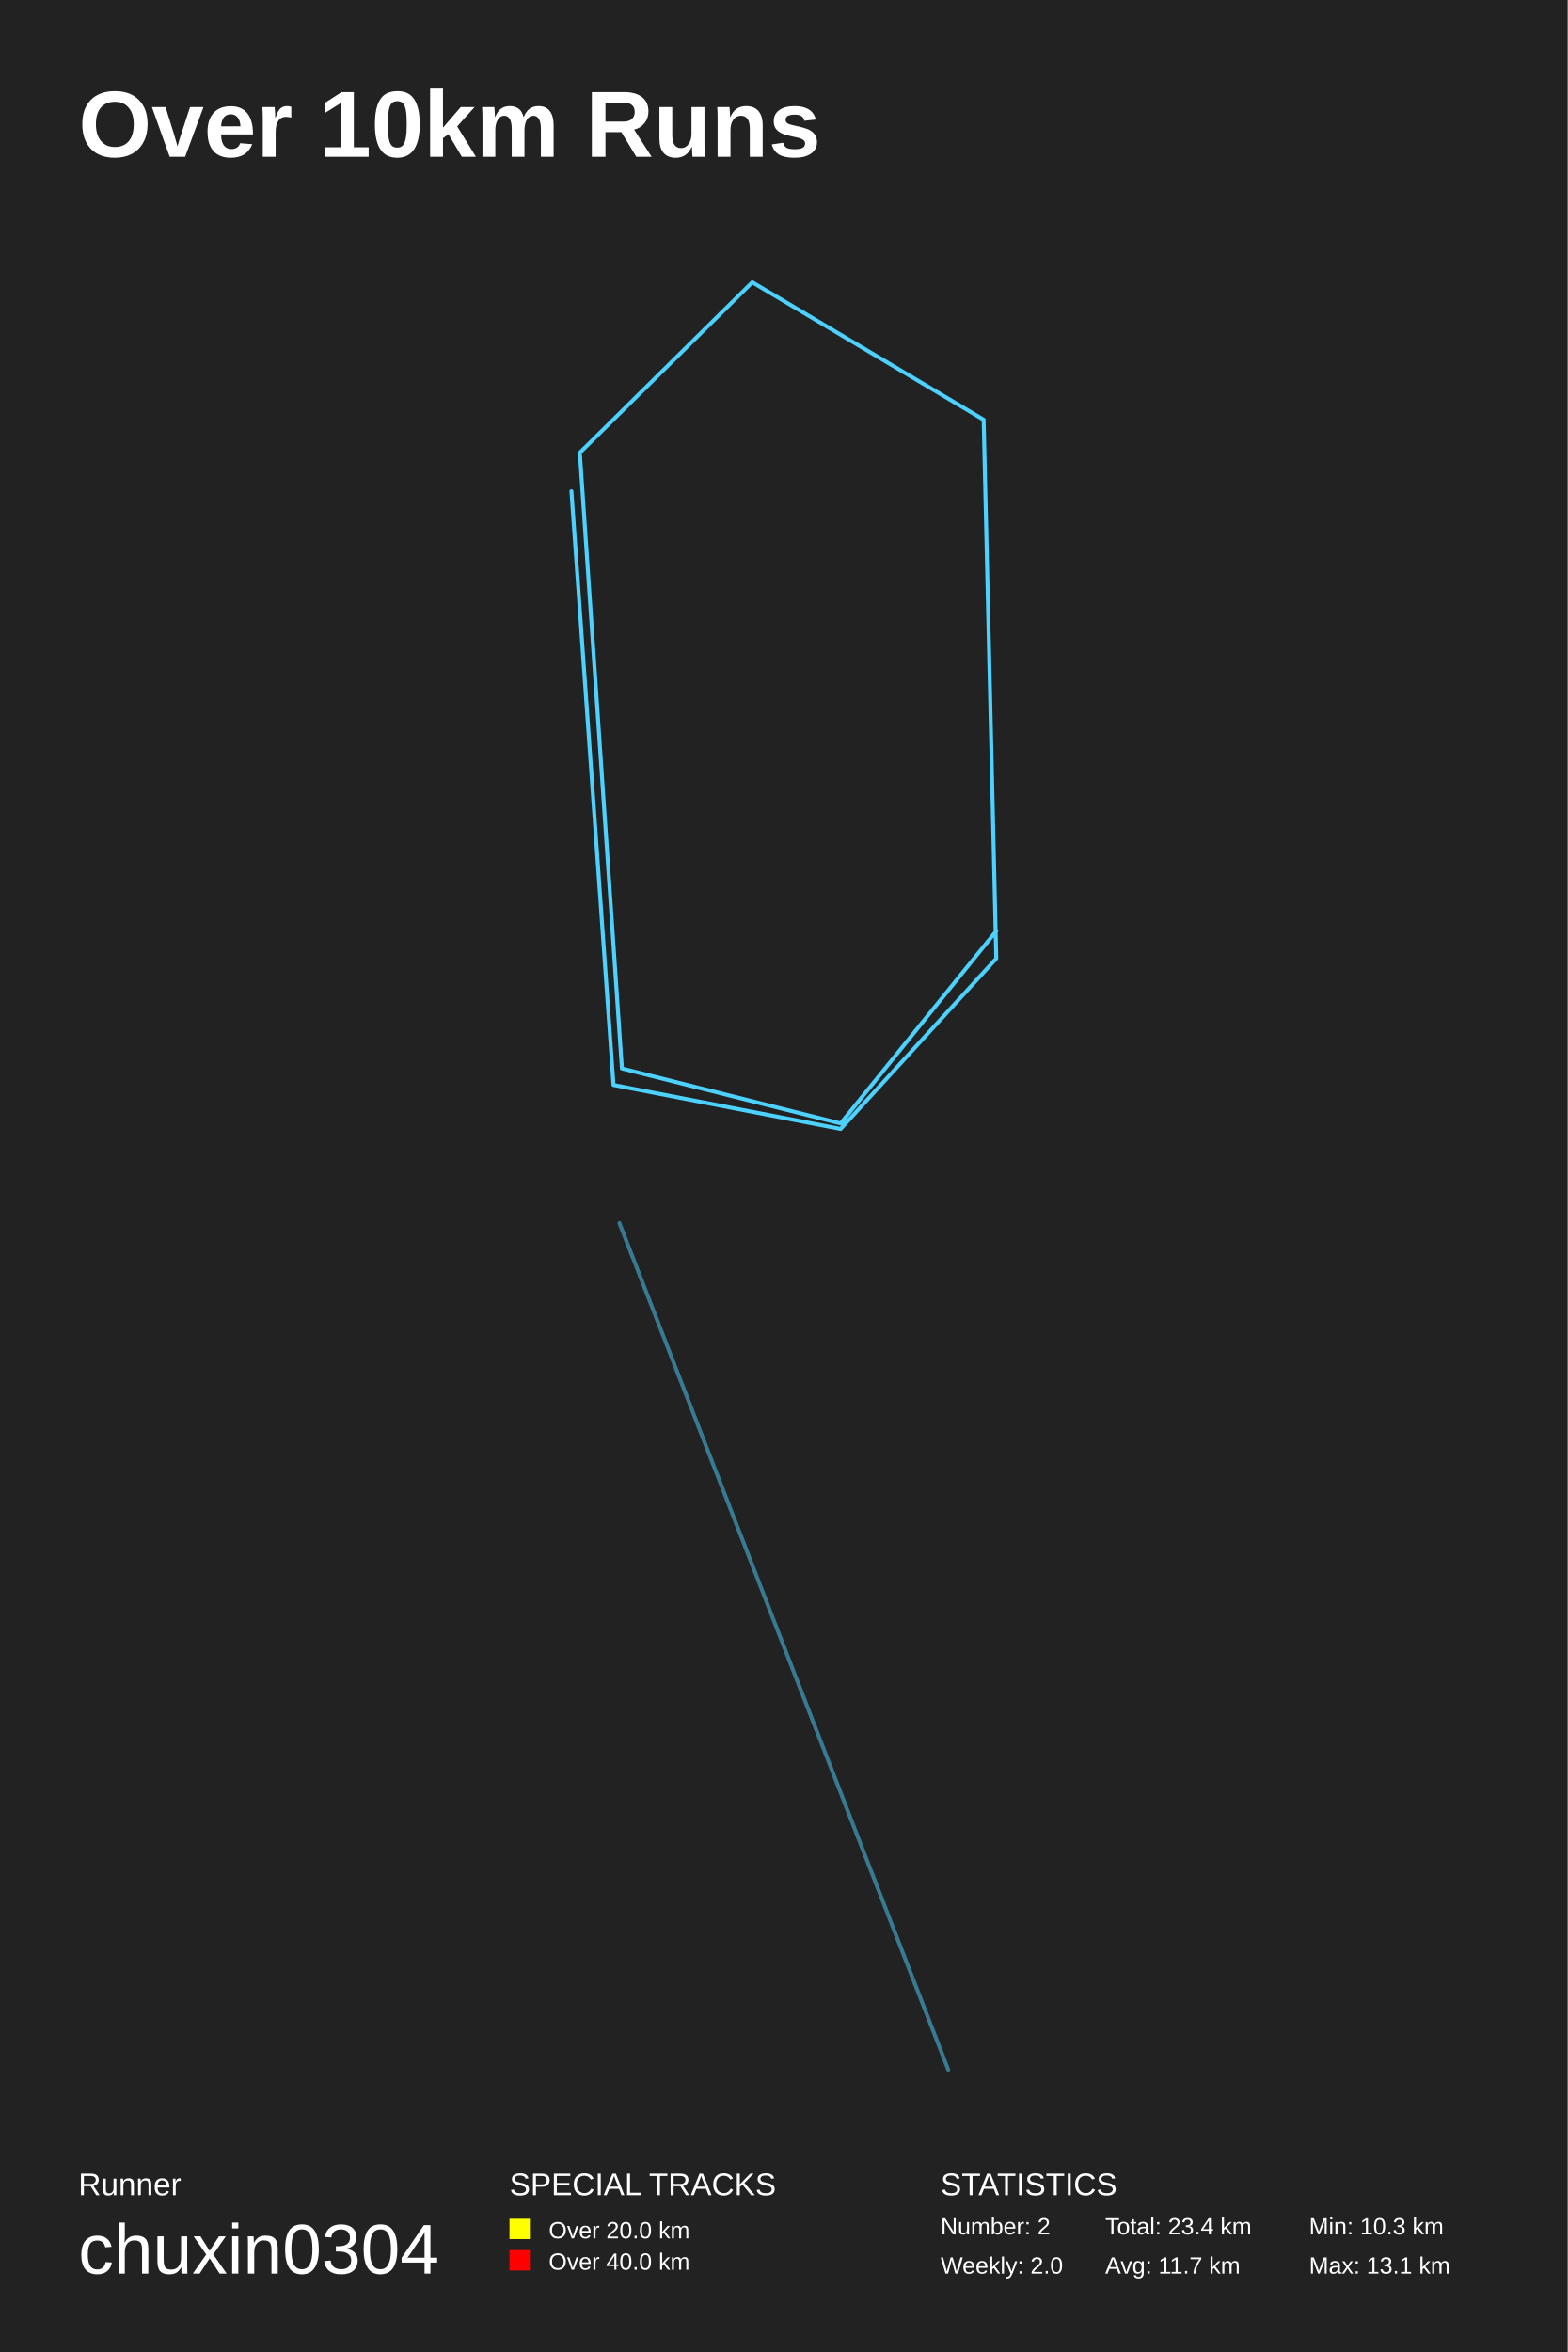
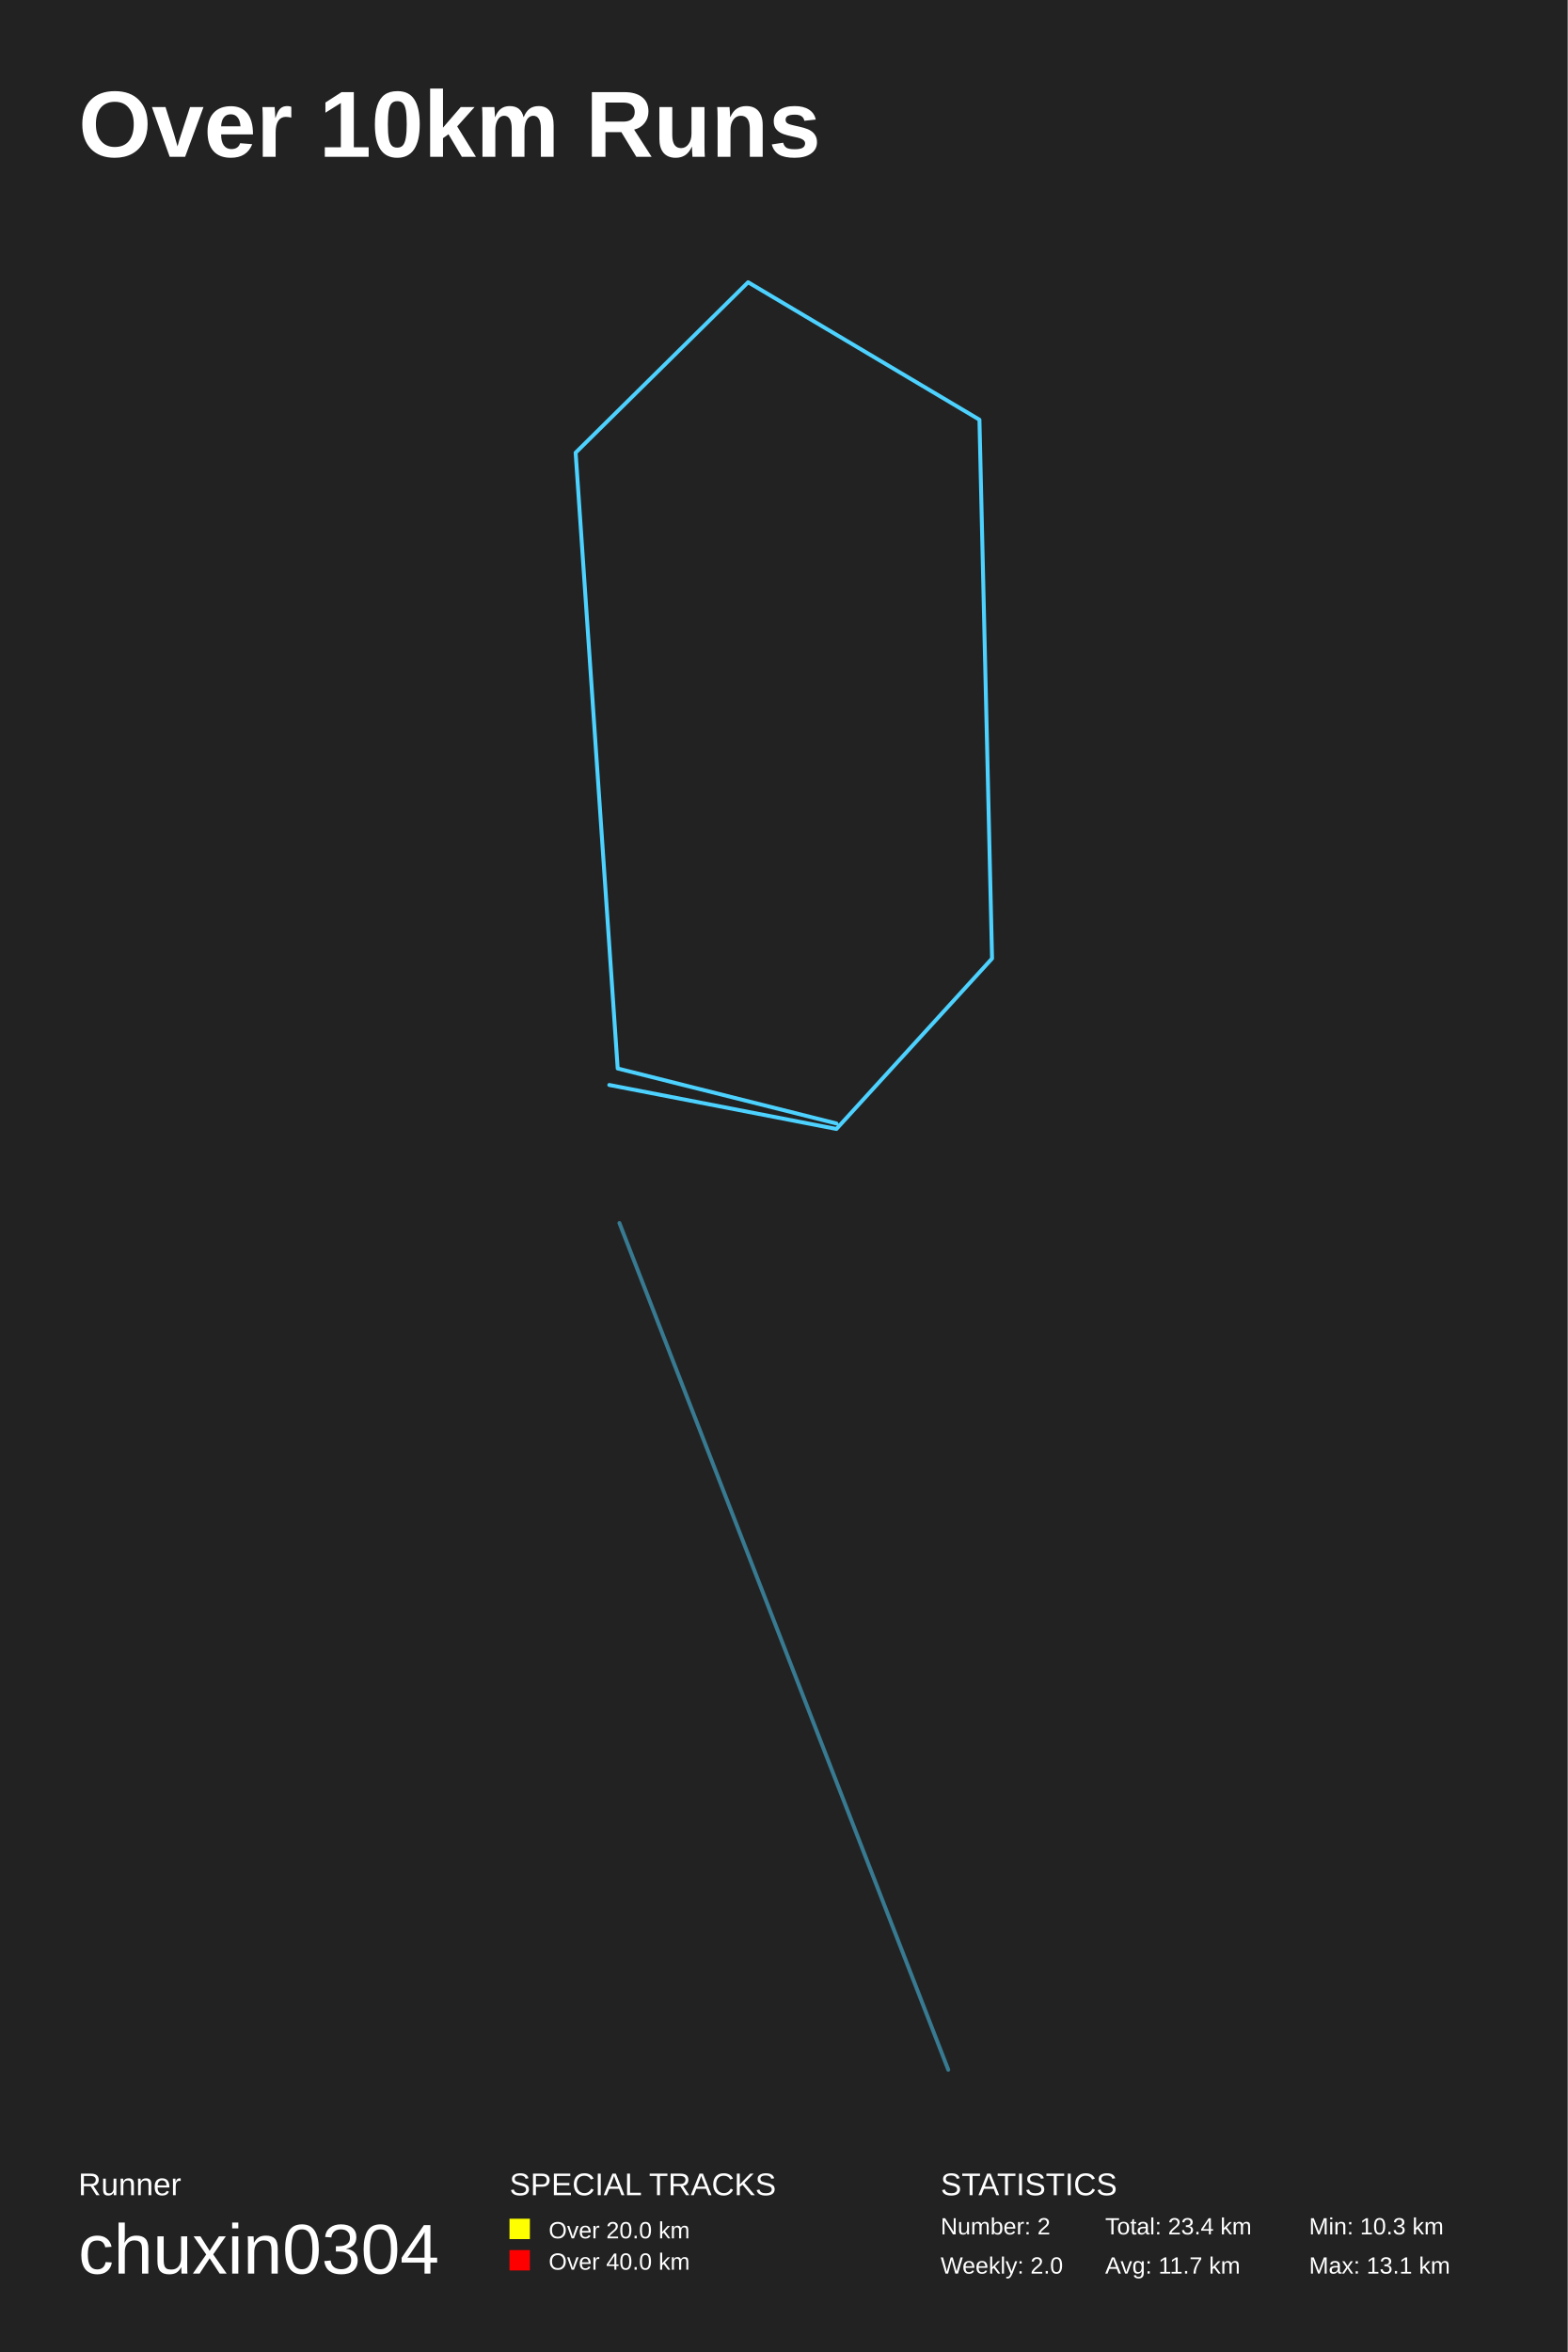
<svg xmlns="http://www.w3.org/2000/svg" baseProfile="full" height="300mm" version="1.1" viewBox="0,0,200,300" width="200mm">
  <defs />
  <rect fill="#222222" height="300" width="200" x="0" y="0" />
  <text fill="#FFFFFF" style="font-size:12px; font-family:Arial; font-weight:bold;" x="10" y="20">Over 10km Runs</text>
  <text fill="#FFFFFF" style="font-size:4px; font-family:Arial" x="10" y="280">Runner</text>
  <text fill="#FFFFFF" style="font-size:9px; font-family:Arial" x="10" y="290">chuxin0304</text>
  <text fill="#FFFFFF" style="font-size:4px; font-family:Arial" x="65" y="280">SPECIAL TRACKS</text>
  <rect fill="yellow" height="2.6" width="2.6" x="65" y="283" />
  <text fill="#FFFFFF" style="font-size:3px; font-family:Arial" x="70" y="285.5">Over 20.0 km</text>
  <rect fill="red" height="2.6" width="2.6" x="65" y="287" />
  <text fill="#FFFFFF" style="font-size:3px; font-family:Arial" x="70" y="289.5">Over 40.0 km</text>
  <text fill="#FFFFFF" style="font-size:4px; font-family:Arial" x="120" y="280">STATISTICS</text>
  <text fill="#FFFFFF" style="font-size:3px; font-family:Arial" x="120" y="285">Number: 2</text>
  <text fill="#FFFFFF" style="font-size:3px; font-family:Arial" x="120" y="290">Weekly: 2.0</text>
  <text fill="#FFFFFF" style="font-size:3px; font-family:Arial" x="141" y="285">Total: 23.4 km</text>
  <text fill="#FFFFFF" style="font-size:3px; font-family:Arial" x="141" y="290">Avg: 11.7 km</text>
  <text fill="#FFFFFF" style="font-size:3px; font-family:Arial" x="167" y="285">Min: 10.3 km</text>
  <text fill="#FFFFFF" style="font-size:3px; font-family:Arial" x="167" y="290">Max: 13.1 km</text>
-   <polyline fill="none" opacity="1" points="72.9,62.65 78.267,138.39 107.244,144.0 127.1,122.26 125.49,53.533 95.975,36.0 73.974,57.74 79.34,136.286 107.244,143.299 127.1,118.753" stroke="#4DD2FF" stroke-dasharray="none" stroke-linecap="round" stroke-linejoin="round" stroke-width="0.5" />
-   <polyline fill="none" opacity="0.5" points="79.024,156.0 120.976,264.0 79.024,156.0 120.976,264.0 79.024,156.0 120.976,264.0 79.024,156.0 120.976,264.0 79.024,156.0 120.976,264.0 79.024,156.0 120.976,264.0 79.024,156.0 120.976,264.0 79.024,156.0 120.976,264.0 79.024,156.0 120.976,264.0 79.024,156.0 120.976,264.0 79.024,156.0 120.976,264.0 79.024,156.0 120.976,264.0 79.024,156.0 120.976,264.0 79.024,156.0 120.976,264.0 79.024,156.0 120.976,264.0 79.024,156.0 120.976,264.0 79.024,156.0 120.976,264.0 79.024,156.0 120.976,264.0 79.024,156.0 120.976,264.0 79.024,156.0 120.976,264.0 79.024,156.0 120.976,264.0 79.024,156.0 120.976,264.0 79.024,156.0 120.976,264.0 79.024,156.0 120.976,264.0 79.024,156.0 120.976,264.0 79.024,156.0 120.976,264.0 79.024,156.0 120.976,264.0 79.024,156.0 120.976,264.0 79.024,156.0 120.976,264.0 79.024,156.0 120.976,264.0 79.024,156.0 120.976,264.0 79.024,156.0 120.976,264.0 79.024,156.0 120.976,264.0 79.024,156.0 120.976,264.0" stroke="#4DD2FF" stroke-dasharray="1,0.5" stroke-linecap="round" stroke-linejoin="round" stroke-width="0.5" />
+   <polyline fill="none" opacity="1" points="77.73,138.39 106.708,144.0 126.563,122.26 124.953,53.533 95.439,36.0 73.437,57.74 78.803,136.286 106.708,143.299" stroke="#4DD2FF" stroke-dasharray="none" stroke-linecap="round" stroke-linejoin="round" stroke-width="0.5" />
+   <polyline fill="none" opacity="0.5" points="120.976,264.0 79.024,156.0 120.976,264.0 79.024,156.0 120.976,264.0 79.024,156.0 120.976,264.0 79.024,156.0 120.976,264.0 79.024,156.0 120.976,264.0 79.024,156.0 120.976,264.0 79.024,156.0 120.976,264.0 79.024,156.0 120.976,264.0 79.024,156.0 120.976,264.0 79.024,156.0 120.976,264.0 79.024,156.0 120.976,264.0 79.024,156.0 120.976,264.0 79.024,156.0 120.976,264.0 79.024,156.0 120.976,264.0 79.024,156.0 120.976,264.0 79.024,156.0 120.976,264.0 79.024,156.0 120.976,264.0 79.024,156.0 120.976,264.0 79.024,156.0 120.976,264.0 79.024,156.0 120.976,264.0 79.024,156.0 120.976,264.0 79.024,156.0 120.976,264.0 79.024,156.0 120.976,264.0 79.024,156.0 120.976,264.0 79.024,156.0 120.976,264.0 79.024,156.0 120.976,264.0 79.024,156.0 120.976,264.0 79.024,156.0 120.976,264.0 79.024,156.0 120.976,264.0 79.024,156.0 120.976,264.0 79.024,156.0 120.976,264.0 79.024,156.0 120.976,264.0 79.024,156.0" stroke="#4DD2FF" stroke-dasharray="1,0.5" stroke-linecap="round" stroke-linejoin="round" stroke-width="0.5" />
</svg>
